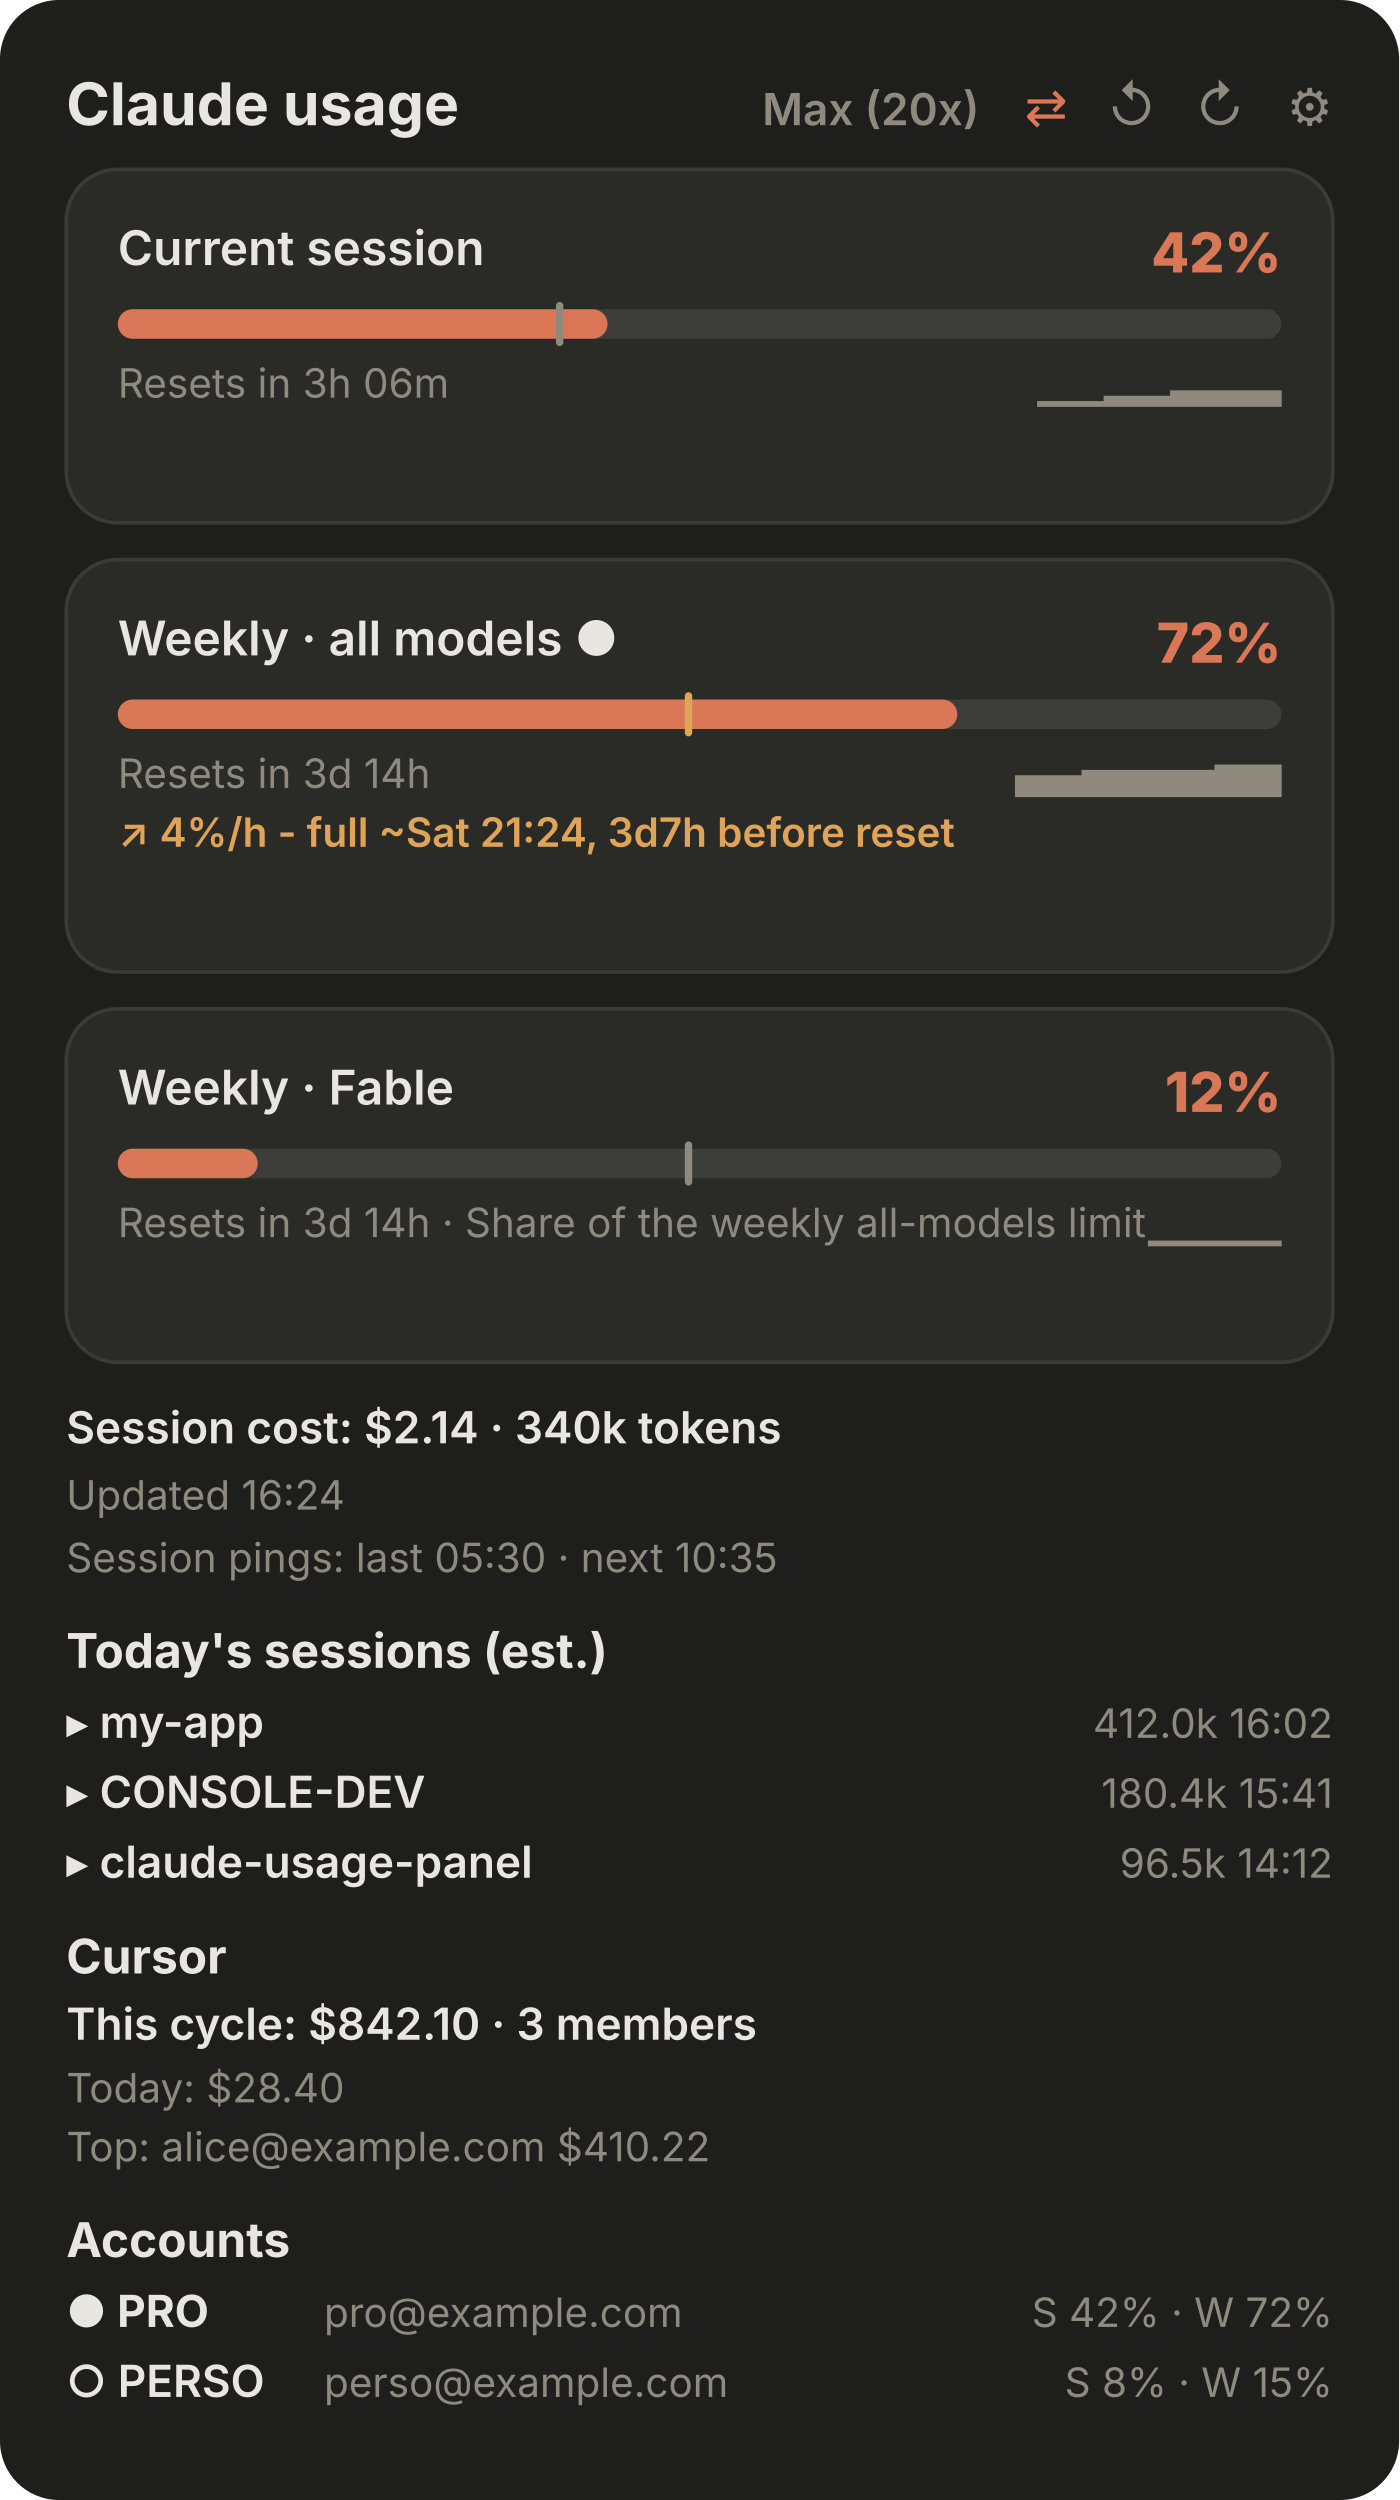
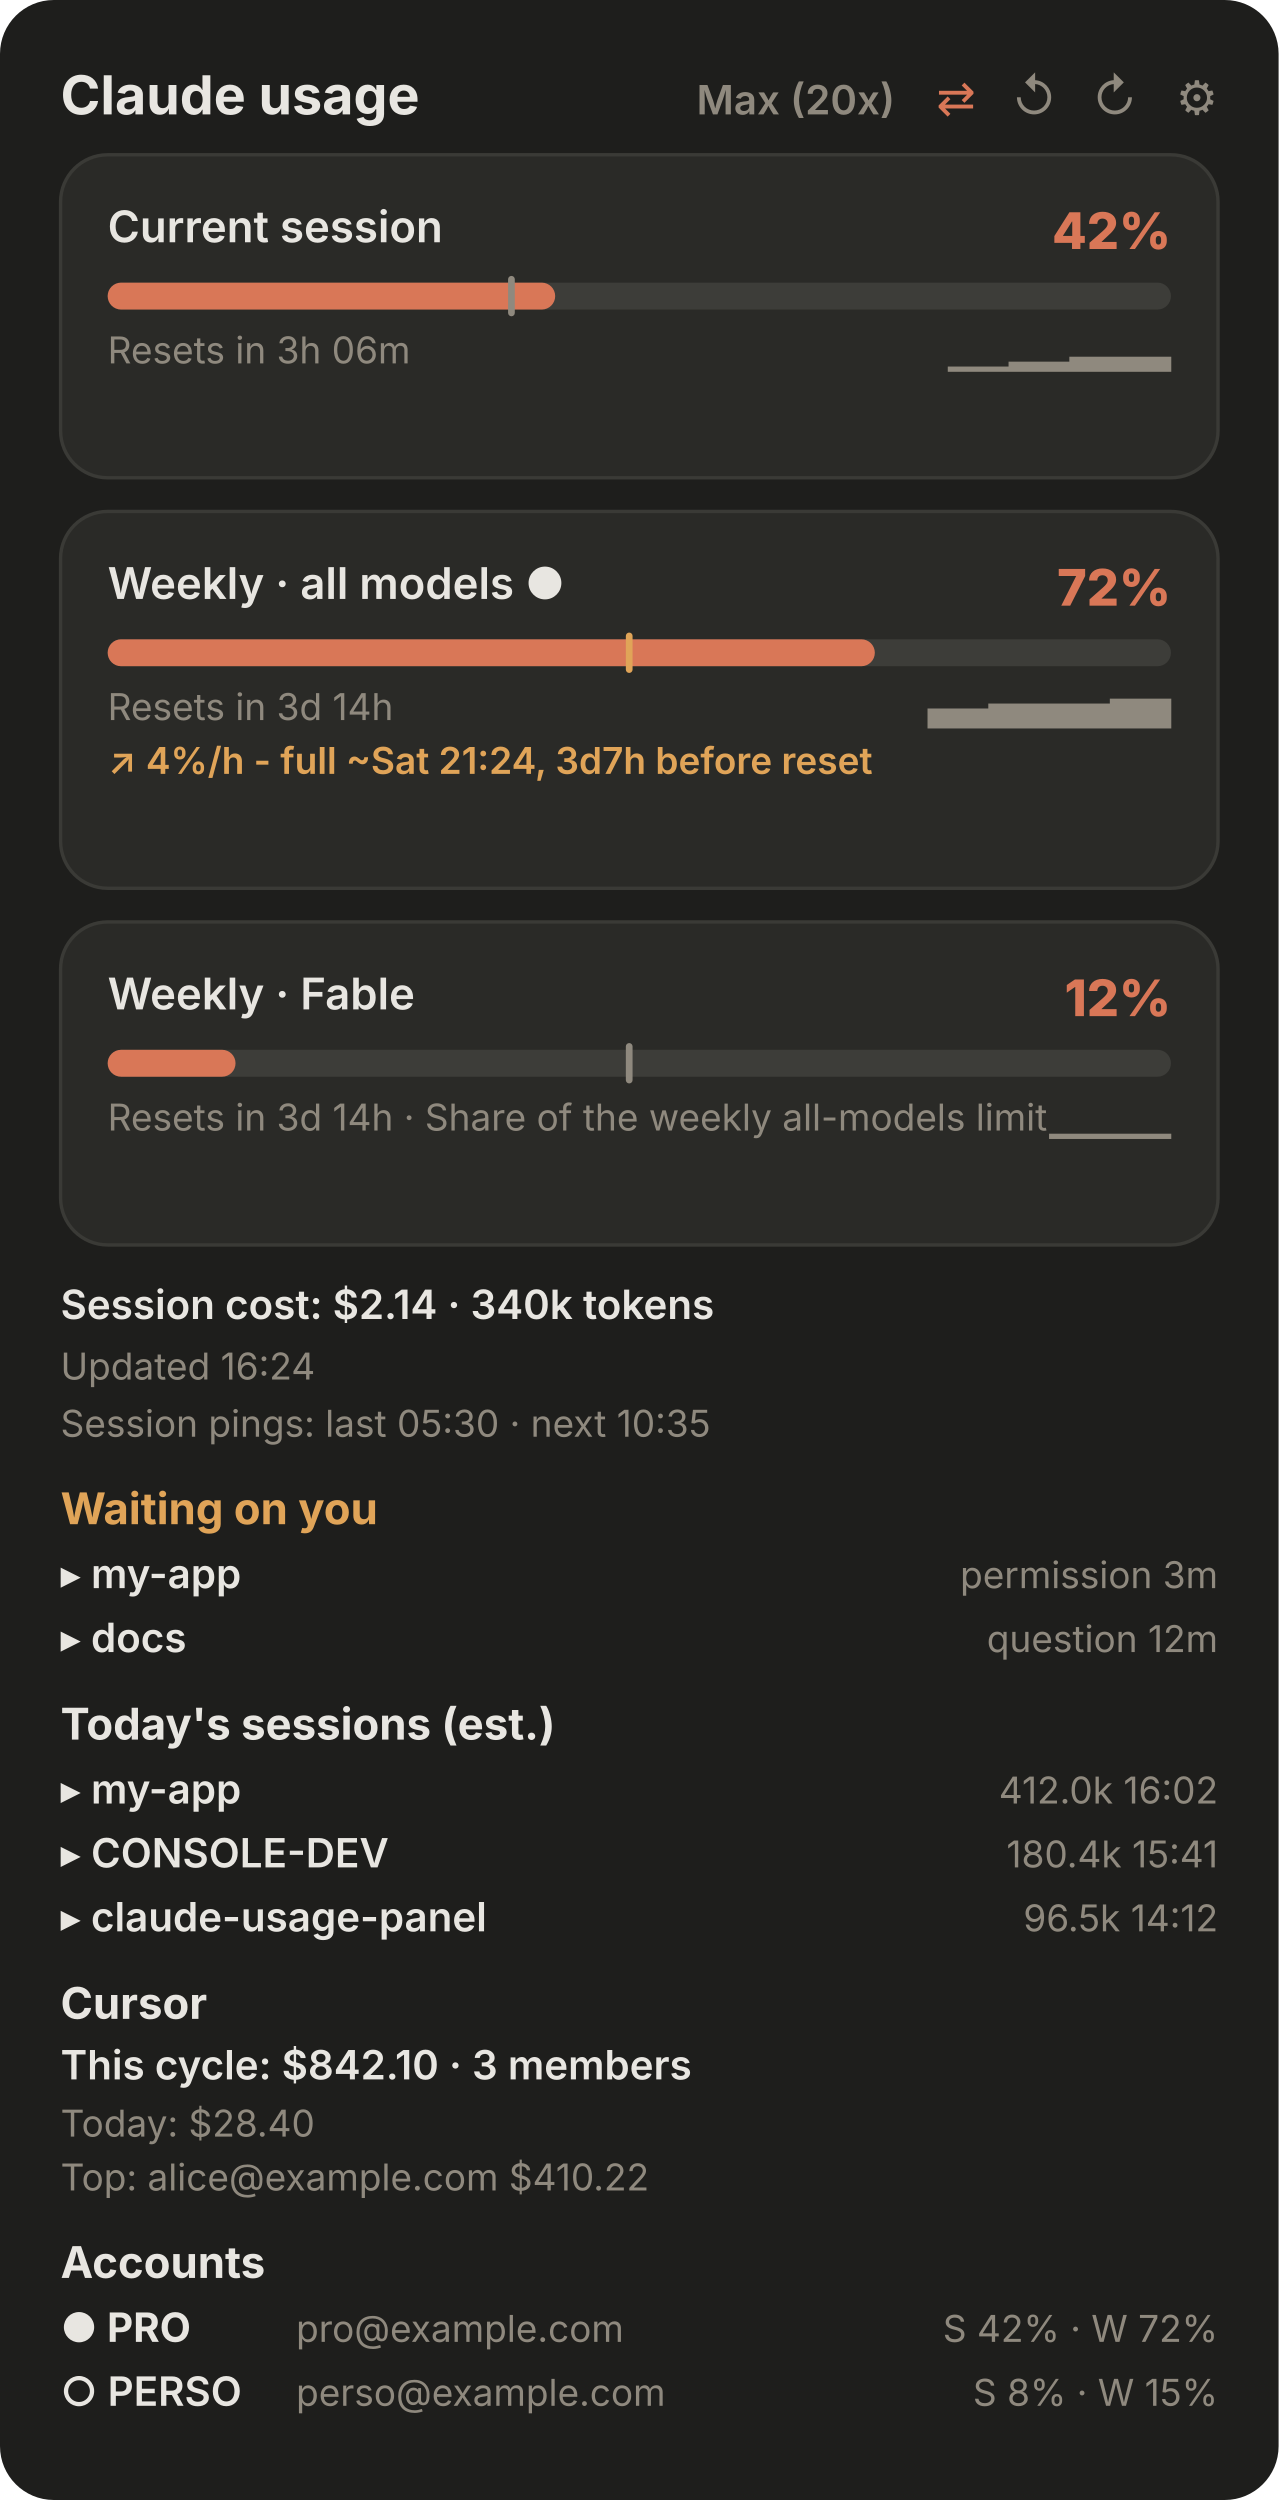
- <svg xmlns="http://www.w3.org/2000/svg" width="380" height="679" viewBox="0 0 380 679">
-   <rect width="380" height="679" rx="16" fill="#1e1e1c" />
+ <svg xmlns="http://www.w3.org/2000/svg" width="380" height="743" viewBox="0 0 380 743">
+   <rect width="380" height="743" rx="16" fill="#1e1e1c" />
  <text x="18" y="34" font-size="16" fill="#e8e6e1" font-family="system-ui, -apple-system, sans-serif" font-weight="700">Claude usage</text>
  <text x="362" y="34" font-size="14" fill="#8f897e" font-family="system-ui, -apple-system, sans-serif" text-anchor="end">⚙</text>
  <text x="338" y="34" font-size="14" fill="#8f897e" font-family="system-ui, -apple-system, sans-serif" text-anchor="end">↻</text>
  <text x="314" y="34" font-size="14" fill="#8f897e" font-family="system-ui, -apple-system, sans-serif" text-anchor="end">↺</text>
  <text x="290" y="34" font-size="14" fill="#d97757" font-family="system-ui, -apple-system, sans-serif" text-anchor="end">⇄</text>
  <text x="266" y="34" font-size="12" fill="#8f897e" font-family="system-ui, -apple-system, sans-serif" font-weight="600" text-anchor="end">Max (20x)</text>
  <rect x="18" y="46" width="344" height="96" rx="14" fill="#2a2a27" stroke="#3a3a36" />
  <text x="32" y="72" font-size="13" fill="#e8e6e1" font-family="system-ui, -apple-system, sans-serif" font-weight="600">Current session</text>
  <text x="348" y="74" font-size="15" fill="#d97757" font-family="system-ui, -apple-system, sans-serif" font-weight="800" text-anchor="end">42%</text>
  <rect x="32" y="84" width="316" height="8" rx="4" fill="#3d3d39" />
  <rect x="32" y="84" width="133" height="8" rx="4" fill="#d97757" />
  <rect x="151" y="82" width="2" height="12" rx="1" fill="#8f897e" />
  <text x="32" y="108" font-size="11" fill="#8f897e" font-family="system-ui, -apple-system, sans-serif">Resets in 3h 06m</text>
  <text x="348" y="108" font-size="10" fill="#8f897e" font-family="ui-monospace, monospace" text-anchor="end"> ▁▁▁▂▂▂▃▃▃▃▃</text>
  <rect x="18" y="152" width="344" height="112" rx="14" fill="#2a2a27" stroke="#3a3a36" />
  <text x="32" y="178" font-size="13" fill="#e8e6e1" font-family="system-ui, -apple-system, sans-serif" font-weight="600">Weekly · all models  ●</text>
  <text x="348" y="180" font-size="15" fill="#d97757" font-family="system-ui, -apple-system, sans-serif" font-weight="800" text-anchor="end">72%</text>
  <rect x="32" y="190" width="316" height="8" rx="4" fill="#3d3d39" />
  <rect x="32" y="190" width="228" height="8" rx="4" fill="#d97757" />
  <rect x="186" y="188" width="2" height="12" rx="1" fill="#e0a458" />
  <text x="32" y="214" font-size="11" fill="#8f897e" font-family="system-ui, -apple-system, sans-serif">Resets in 3d 14h</text>
  <text x="348" y="214" font-size="10" fill="#8f897e" font-family="ui-monospace, monospace" text-anchor="end">▄▄▄▅▅▅▅▅▅▆▆▆</text>
  <text x="32" y="230" font-size="11" fill="#e0a458" font-family="system-ui, -apple-system, sans-serif" font-weight="600">↗ 4%/h - full ~Sat 21:24, 3d7h before reset</text>
  <rect x="18" y="274" width="344" height="96" rx="14" fill="#2a2a27" stroke="#3a3a36" />
  <text x="32" y="300" font-size="13" fill="#e8e6e1" font-family="system-ui, -apple-system, sans-serif" font-weight="600">Weekly · Fable</text>
  <text x="348" y="302" font-size="15" fill="#d97757" font-family="system-ui, -apple-system, sans-serif" font-weight="800" text-anchor="end">12%</text>
  <rect x="32" y="312" width="316" height="8" rx="4" fill="#3d3d39" />
  <rect x="32" y="312" width="38" height="8" rx="4" fill="#d97757" />
  <rect x="186" y="310" width="2" height="12" rx="1" fill="#8f897e" />
  <text x="32" y="336" font-size="11" fill="#8f897e" font-family="system-ui, -apple-system, sans-serif">Resets in 3d 14h · Share of the weekly all-models limit</text>
  <text x="348" y="336" font-size="10" fill="#8f897e" font-family="ui-monospace, monospace" text-anchor="end">      ▁▁▁▁▁▁</text>
  <text x="18" y="392" font-size="12" fill="#e8e6e1" font-family="system-ui, -apple-system, sans-serif" font-weight="600">Session cost: $2.14 · 340k tokens</text>
  <text x="18" y="410" font-size="11" fill="#8f897e" font-family="system-ui, -apple-system, sans-serif">Updated 16:24</text>
  <text x="18" y="427" font-size="11" fill="#8f897e" font-family="system-ui, -apple-system, sans-serif">Session pings: last 05:30 · next 10:35</text>
-   <text x="18" y="453" font-size="13" fill="#e8e6e1" font-family="system-ui, -apple-system, sans-serif" font-weight="700">Today's sessions (est.)</text>
+   <text x="18" y="453" font-size="13" fill="#e0a458" font-family="system-ui, -apple-system, sans-serif" font-weight="700">Waiting on you</text>
  <text x="18" y="472" font-size="12" fill="#e8e6e1" font-family="system-ui, -apple-system, sans-serif" font-weight="600">▸ my-app</text>
-   <text x="362" y="472" font-size="11" fill="#8f897e" font-family="system-ui, -apple-system, sans-serif" text-anchor="end">412.0k  16:02</text>
-   <text x="18" y="491" font-size="12" fill="#e8e6e1" font-family="system-ui, -apple-system, sans-serif" font-weight="600">▸ CONSOLE-DEV</text>
-   <text x="362" y="491" font-size="11" fill="#8f897e" font-family="system-ui, -apple-system, sans-serif" text-anchor="end">180.4k  15:41</text>
-   <text x="18" y="510" font-size="12" fill="#e8e6e1" font-family="system-ui, -apple-system, sans-serif" font-weight="600">▸ claude-usage-panel</text>
-   <text x="362" y="510" font-size="11" fill="#8f897e" font-family="system-ui, -apple-system, sans-serif" text-anchor="end">96.5k  14:12</text>
-   <text x="18" y="536" font-size="13" fill="#e8e6e1" font-family="system-ui, -apple-system, sans-serif" font-weight="700">Cursor</text>
-   <text x="18" y="554" font-size="12" fill="#e8e6e1" font-family="system-ui, -apple-system, sans-serif" font-weight="600">This cycle: $842.10 · 3 members</text>
-   <text x="18" y="571" font-size="11" fill="#8f897e" font-family="system-ui, -apple-system, sans-serif">Today: $28.40</text>
-   <text x="18" y="587" font-size="11" fill="#8f897e" font-family="system-ui, -apple-system, sans-serif">Top: alice@example.com $410.22</text>
-   <text x="18" y="613" font-size="13" fill="#e8e6e1" font-family="system-ui, -apple-system, sans-serif" font-weight="700">Accounts</text>
-   <text x="18" y="632" font-size="12" fill="#e8e6e1" font-family="system-ui, -apple-system, sans-serif" font-weight="700">● PRO</text>
-   <text x="88" y="632" font-size="11" fill="#8f897e" font-family="system-ui, -apple-system, sans-serif">pro@example.com</text>
-   <text x="362" y="632" font-size="11" fill="#8f897e" font-family="system-ui, -apple-system, sans-serif" text-anchor="end">S 42% · W 72%</text>
-   <text x="18" y="651" font-size="12" fill="#e8e6e1" font-family="system-ui, -apple-system, sans-serif" font-weight="600">○ PERSO</text>
-   <text x="88" y="651" font-size="11" fill="#8f897e" font-family="system-ui, -apple-system, sans-serif">perso@example.com</text>
-   <text x="362" y="651" font-size="11" fill="#8f897e" font-family="system-ui, -apple-system, sans-serif" text-anchor="end">S 8% · W 15%</text>
+   <text x="362" y="472" font-size="11" fill="#8f897e" font-family="system-ui, -apple-system, sans-serif" text-anchor="end">permission  3m</text>
+   <text x="18" y="491" font-size="12" fill="#e8e6e1" font-family="system-ui, -apple-system, sans-serif" font-weight="600">▸ docs</text>
+   <text x="362" y="491" font-size="11" fill="#8f897e" font-family="system-ui, -apple-system, sans-serif" text-anchor="end">question  12m</text>
+   <text x="18" y="517" font-size="13" fill="#e8e6e1" font-family="system-ui, -apple-system, sans-serif" font-weight="700">Today's sessions (est.)</text>
+   <text x="18" y="536" font-size="12" fill="#e8e6e1" font-family="system-ui, -apple-system, sans-serif" font-weight="600">▸ my-app</text>
+   <text x="362" y="536" font-size="11" fill="#8f897e" font-family="system-ui, -apple-system, sans-serif" text-anchor="end">412.0k  16:02</text>
+   <text x="18" y="555" font-size="12" fill="#e8e6e1" font-family="system-ui, -apple-system, sans-serif" font-weight="600">▸ CONSOLE-DEV</text>
+   <text x="362" y="555" font-size="11" fill="#8f897e" font-family="system-ui, -apple-system, sans-serif" text-anchor="end">180.4k  15:41</text>
+   <text x="18" y="574" font-size="12" fill="#e8e6e1" font-family="system-ui, -apple-system, sans-serif" font-weight="600">▸ claude-usage-panel</text>
+   <text x="362" y="574" font-size="11" fill="#8f897e" font-family="system-ui, -apple-system, sans-serif" text-anchor="end">96.5k  14:12</text>
+   <text x="18" y="600" font-size="13" fill="#e8e6e1" font-family="system-ui, -apple-system, sans-serif" font-weight="700">Cursor</text>
+   <text x="18" y="618" font-size="12" fill="#e8e6e1" font-family="system-ui, -apple-system, sans-serif" font-weight="600">This cycle: $842.10 · 3 members</text>
+   <text x="18" y="635" font-size="11" fill="#8f897e" font-family="system-ui, -apple-system, sans-serif">Today: $28.40</text>
+   <text x="18" y="651" font-size="11" fill="#8f897e" font-family="system-ui, -apple-system, sans-serif">Top: alice@example.com $410.22</text>
+   <text x="18" y="677" font-size="13" fill="#e8e6e1" font-family="system-ui, -apple-system, sans-serif" font-weight="700">Accounts</text>
+   <text x="18" y="696" font-size="12" fill="#e8e6e1" font-family="system-ui, -apple-system, sans-serif" font-weight="700">● PRO</text>
+   <text x="88" y="696" font-size="11" fill="#8f897e" font-family="system-ui, -apple-system, sans-serif">pro@example.com</text>
+   <text x="362" y="696" font-size="11" fill="#8f897e" font-family="system-ui, -apple-system, sans-serif" text-anchor="end">S 42% · W 72%</text>
+   <text x="18" y="715" font-size="12" fill="#e8e6e1" font-family="system-ui, -apple-system, sans-serif" font-weight="600">○ PERSO</text>
+   <text x="88" y="715" font-size="11" fill="#8f897e" font-family="system-ui, -apple-system, sans-serif">perso@example.com</text>
+   <text x="362" y="715" font-size="11" fill="#8f897e" font-family="system-ui, -apple-system, sans-serif" text-anchor="end">S 8% · W 15%</text>
</svg>
